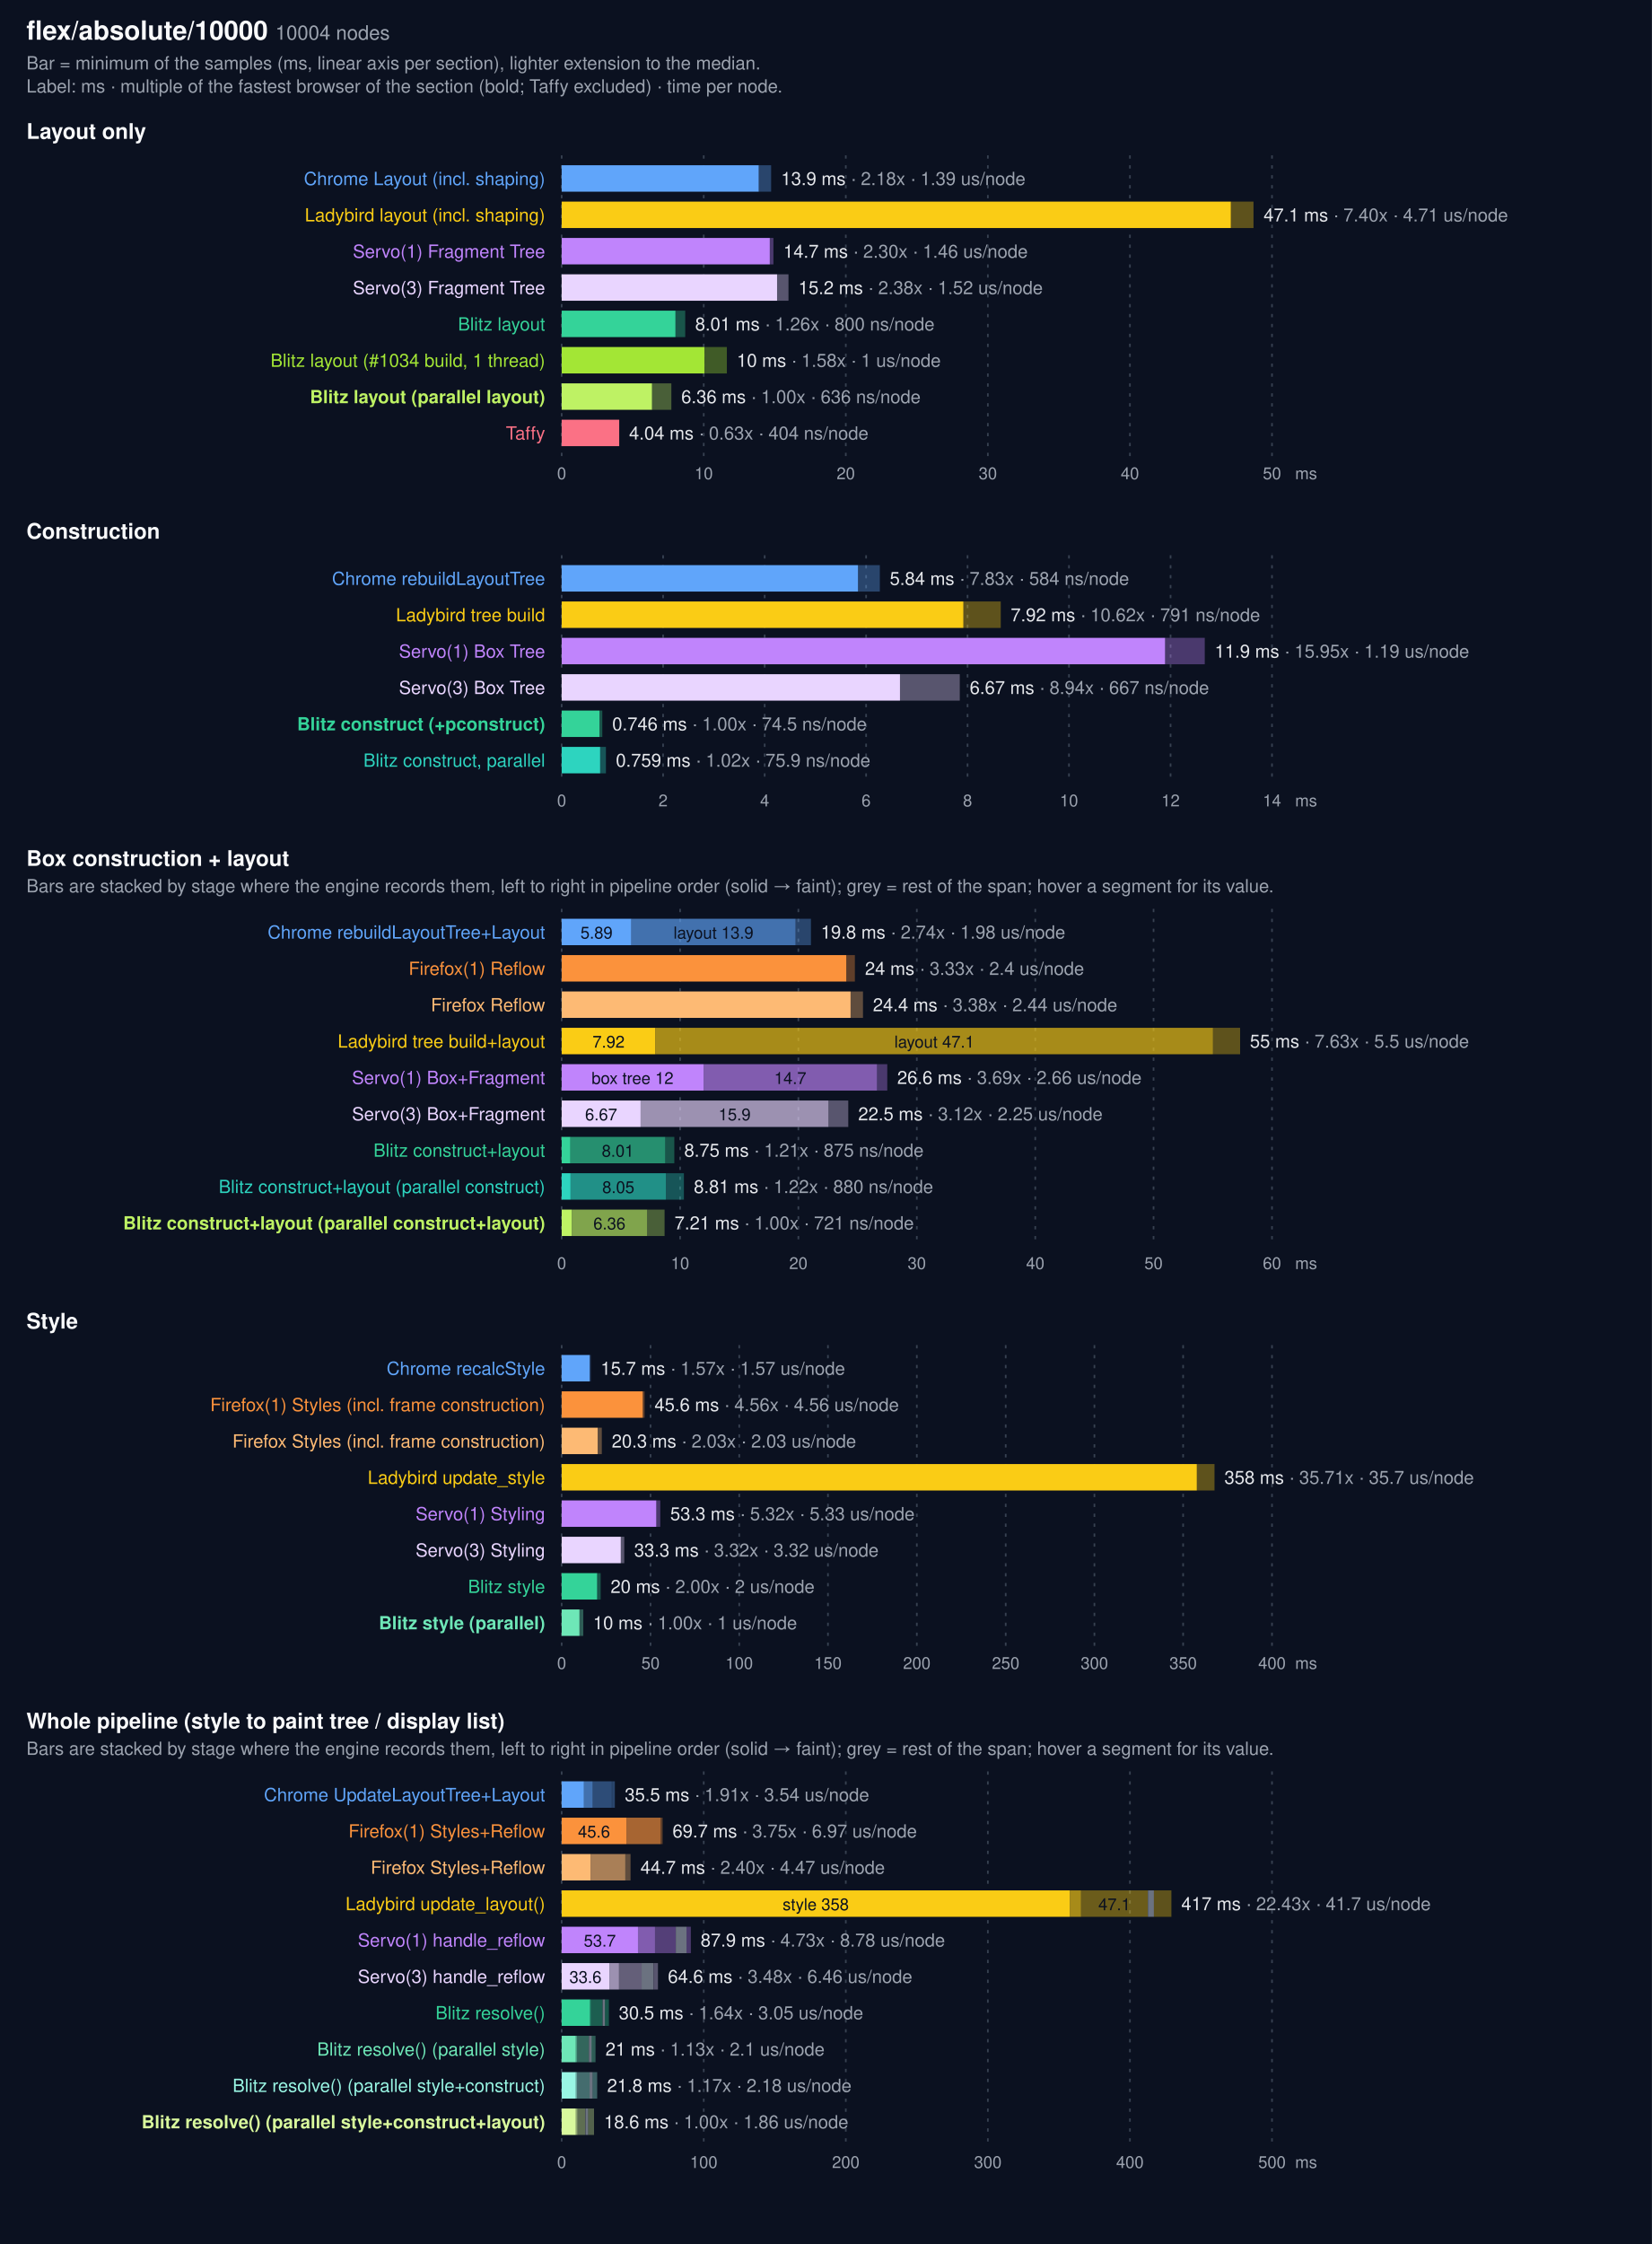
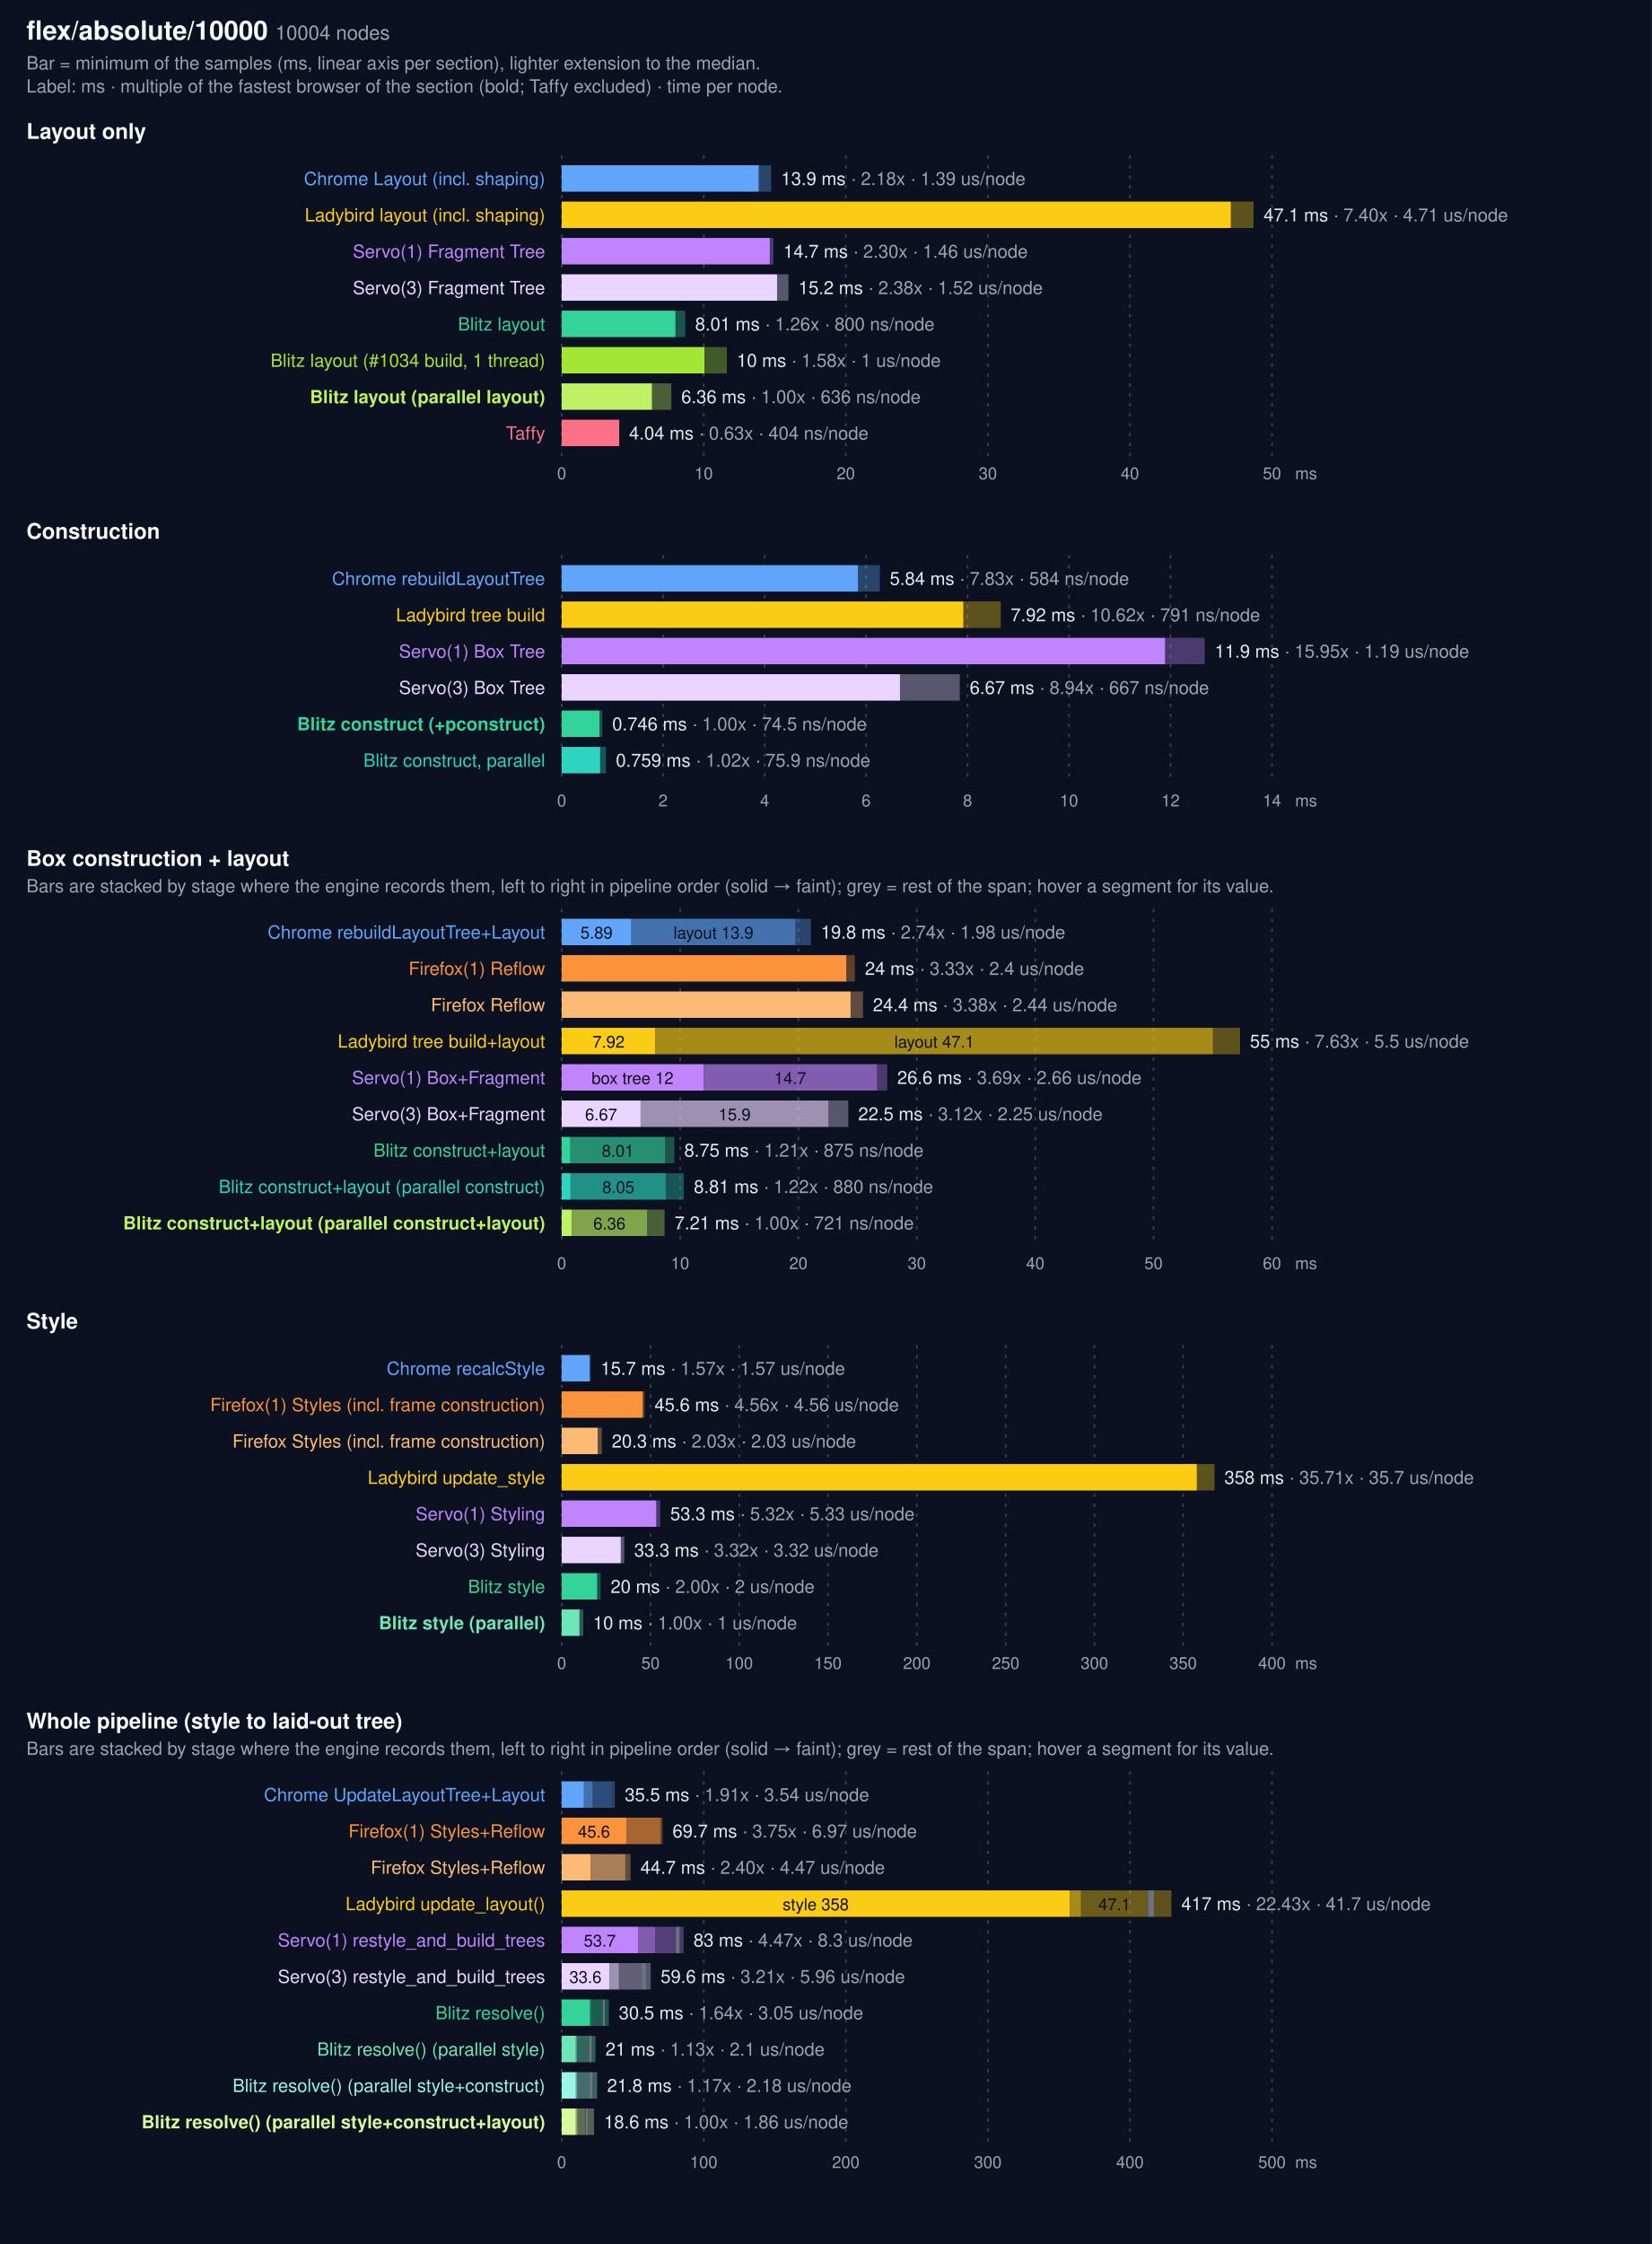
<svg xmlns="http://www.w3.org/2000/svg" width="1000" height="1358" viewBox="0 0 1000 1358" font-family="system-ui, -apple-system, Segoe UI, Helvetica, Arial, sans-serif">
  <rect width="1000" height="1358" fill="#0b1120" />
  <text x="16" y="24" fill="#f9fafb" font-size="16" font-weight="600">flex/absolute/10000 <tspan fill="#9ca3af" font-size="12" font-weight="400">10004 nodes</tspan>
  </text>
  <text x="16" y="42" fill="#9ca3af" font-size="11">Bar = minimum of the samples (ms, linear axis per section), lighter extension to the median.</text>
  <text x="16" y="56" fill="#9ca3af" font-size="11">Label: ms · multiple of the fastest browser of the section (bold; Taffy excluded) · time per node.</text>
  <text x="16" y="84" fill="#f9fafb" font-size="13" font-weight="600">Layout only</text>
  <line x1="340.0" x2="340.0" y1="94" y2="276" stroke="#374151" stroke-dasharray="2 4" />
  <text x="340.0" y="290" fill="#9ca3af" font-size="10" text-anchor="middle">0</text>
  <line x1="426.0" x2="426.0" y1="94" y2="276" stroke="#374151" stroke-dasharray="2 4" />
  <text x="426.0" y="290" fill="#9ca3af" font-size="10" text-anchor="middle">10</text>
  <line x1="512.0" x2="512.0" y1="94" y2="276" stroke="#374151" stroke-dasharray="2 4" />
  <text x="512.0" y="290" fill="#9ca3af" font-size="10" text-anchor="middle">20</text>
  <line x1="598.0" x2="598.0" y1="94" y2="276" stroke="#374151" stroke-dasharray="2 4" />
  <text x="598.0" y="290" fill="#9ca3af" font-size="10" text-anchor="middle">30</text>
  <line x1="684.0" x2="684.0" y1="94" y2="276" stroke="#374151" stroke-dasharray="2 4" />
  <text x="684.0" y="290" fill="#9ca3af" font-size="10" text-anchor="middle">40</text>
  <line x1="770.0" x2="770.0" y1="94" y2="276" stroke="#374151" stroke-dasharray="2 4" />
  <text x="770.0" y="290" fill="#9ca3af" font-size="10" text-anchor="middle">50</text>
  <text x="784" y="290" fill="#9ca3af" font-size="10">ms</text>
  <text x="330" y="112" fill="#60a5fa" font-size="11" text-anchor="end">Chrome Layout (incl. shaping)</text>
  <rect x="340" y="100" width="119.3" height="16" fill="#60a5fa" />
  <rect x="459.3" y="100" width="7.5" height="16" fill="#60a5fa" opacity="0.35" />
  <text x="472.8" y="112" fill="#e5e7eb" font-size="11">13.9 ms <tspan fill="#9ca3af">· 2.18x · 1.39 us/node</tspan>
  </text>
  <text x="330" y="134" fill="#facc15" font-size="11" text-anchor="end">Ladybird layout (incl. shaping)</text>
  <rect x="340" y="122" width="405.1" height="16" fill="#facc15" />
  <rect x="745.1" y="122" width="13.7" height="16" fill="#facc15" opacity="0.35" />
  <text x="764.9" y="134" fill="#e5e7eb" font-size="11">47.1 ms <tspan fill="#9ca3af">· 7.40x · 4.71 us/node</tspan>
  </text>
  <text x="330" y="156" fill="#c084fc" font-size="11" text-anchor="end">Servo(1) Fragment Tree</text>
  <rect x="340" y="144" width="126.0" height="16" fill="#c084fc" />
  <rect x="466.0" y="144" width="2.2" height="16" fill="#c084fc" opacity="0.35" />
  <text x="474.2" y="156" fill="#e5e7eb" font-size="11">14.7 ms <tspan fill="#9ca3af">· 2.30x · 1.46 us/node</tspan>
  </text>
  <text x="330" y="178" fill="#e9d5ff" font-size="11" text-anchor="end">Servo(3) Fragment Tree</text>
  <rect x="340" y="166" width="130.4" height="16" fill="#e9d5ff" />
  <rect x="470.4" y="166" width="6.9" height="16" fill="#e9d5ff" opacity="0.35" />
  <text x="483.3" y="178" fill="#e5e7eb" font-size="11">15.2 ms <tspan fill="#9ca3af">· 2.38x · 1.52 us/node</tspan>
  </text>
  <text x="330" y="200" fill="#34d399" font-size="11" text-anchor="end">Blitz layout</text>
  <rect x="340" y="188" width="68.9" height="16" fill="#34d399" />
  <rect x="408.9" y="188" width="5.9" height="16" fill="#34d399" opacity="0.35" />
  <text x="420.8" y="200" fill="#e5e7eb" font-size="11">8.01 ms <tspan fill="#9ca3af">· 1.26x · 800 ns/node</tspan>
  </text>
  <text x="330" y="222" fill="#a3e635" font-size="11" text-anchor="end">Blitz layout (#1034 build, 1 thread)</text>
  <rect x="340" y="210" width="86.4" height="16" fill="#a3e635" />
  <rect x="426.4" y="210" width="13.6" height="16" fill="#a3e635" opacity="0.35" />
  <text x="446.0" y="222" fill="#e5e7eb" font-size="11">10 ms <tspan fill="#9ca3af">· 1.58x · 1 us/node</tspan>
  </text>
  <text x="330" y="244" fill="#bef264" font-size="11" text-anchor="end" font-weight="700">Blitz layout (parallel layout)</text>
  <rect x="340" y="232" width="54.7" height="16" fill="#bef264" />
  <rect x="394.7" y="232" width="11.7" height="16" fill="#bef264" opacity="0.35" />
  <text x="412.4" y="244" fill="#e5e7eb" font-size="11">6.36 ms <tspan fill="#9ca3af">· 1.00x · 636 ns/node</tspan>
  </text>
  <text x="330" y="266" fill="#fb7185" font-size="11" text-anchor="end">Taffy</text>
  <rect x="340" y="254" width="34.8" height="16" fill="#fb7185" />
  <rect x="374.8" y="254" width="0.1" height="16" fill="#fb7185" opacity="0.35" />
  <text x="380.8" y="266" fill="#e5e7eb" font-size="11">4.04 ms <tspan fill="#9ca3af">· 0.63x · 404 ns/node</tspan>
  </text>
  <text x="16" y="326" fill="#f9fafb" font-size="13" font-weight="600">Construction</text>
  <line x1="340.0" x2="340.0" y1="336" y2="474" stroke="#374151" stroke-dasharray="2 4" />
  <text x="340.0" y="488" fill="#9ca3af" font-size="10" text-anchor="middle">0</text>
  <line x1="401.4" x2="401.4" y1="336" y2="474" stroke="#374151" stroke-dasharray="2 4" />
  <text x="401.4" y="488" fill="#9ca3af" font-size="10" text-anchor="middle">2</text>
  <line x1="462.9" x2="462.9" y1="336" y2="474" stroke="#374151" stroke-dasharray="2 4" />
  <text x="462.9" y="488" fill="#9ca3af" font-size="10" text-anchor="middle">4</text>
  <line x1="524.3" x2="524.3" y1="336" y2="474" stroke="#374151" stroke-dasharray="2 4" />
  <text x="524.3" y="488" fill="#9ca3af" font-size="10" text-anchor="middle">6</text>
  <line x1="585.7" x2="585.7" y1="336" y2="474" stroke="#374151" stroke-dasharray="2 4" />
  <text x="585.7" y="488" fill="#9ca3af" font-size="10" text-anchor="middle">8</text>
  <line x1="647.1" x2="647.1" y1="336" y2="474" stroke="#374151" stroke-dasharray="2 4" />
  <text x="647.1" y="488" fill="#9ca3af" font-size="10" text-anchor="middle">10</text>
  <line x1="708.6" x2="708.6" y1="336" y2="474" stroke="#374151" stroke-dasharray="2 4" />
  <text x="708.6" y="488" fill="#9ca3af" font-size="10" text-anchor="middle">12</text>
  <line x1="770.0" x2="770.0" y1="336" y2="474" stroke="#374151" stroke-dasharray="2 4" />
  <text x="770.0" y="488" fill="#9ca3af" font-size="10" text-anchor="middle">14</text>
  <text x="784" y="488" fill="#9ca3af" font-size="10">ms</text>
  <text x="330" y="354" fill="#60a5fa" font-size="11" text-anchor="end">Chrome rebuildLayoutTree</text>
  <rect x="340" y="342" width="179.4" height="16" fill="#60a5fa" />
  <rect x="519.4" y="342" width="13.2" height="16" fill="#60a5fa" opacity="0.35" />
  <text x="538.6" y="354" fill="#e5e7eb" font-size="11">5.84 ms <tspan fill="#9ca3af">· 7.83x · 584 ns/node</tspan>
  </text>
  <text x="330" y="376" fill="#facc15" font-size="11" text-anchor="end">Ladybird tree build</text>
  <rect x="340" y="364" width="243.2" height="16" fill="#facc15" />
  <rect x="583.2" y="364" width="22.6" height="16" fill="#facc15" opacity="0.35" />
  <text x="611.8" y="376" fill="#e5e7eb" font-size="11">7.92 ms <tspan fill="#9ca3af">· 10.62x · 791 ns/node</tspan>
  </text>
  <text x="330" y="398" fill="#c084fc" font-size="11" text-anchor="end">Servo(1) Box Tree</text>
  <rect x="340" y="386" width="365.3" height="16" fill="#c084fc" />
  <rect x="705.3" y="386" width="24.0" height="16" fill="#c084fc" opacity="0.35" />
  <text x="735.3" y="398" fill="#e5e7eb" font-size="11">11.9 ms <tspan fill="#9ca3af">· 15.95x · 1.19 us/node</tspan>
  </text>
  <text x="330" y="420" fill="#e9d5ff" font-size="11" text-anchor="end">Servo(3) Box Tree</text>
  <rect x="340" y="408" width="204.8" height="16" fill="#e9d5ff" />
  <rect x="544.8" y="408" width="36.2" height="16" fill="#e9d5ff" opacity="0.35" />
  <text x="587.0" y="420" fill="#e5e7eb" font-size="11">6.67 ms <tspan fill="#9ca3af">· 8.94x · 667 ns/node</tspan>
  </text>
  <text x="330" y="442" fill="#34d399" font-size="11" text-anchor="end" font-weight="700">Blitz construct (+pconstruct)</text>
  <rect x="340" y="430" width="22.9" height="16" fill="#34d399" />
  <rect x="362.9" y="430" width="1.7" height="16" fill="#34d399" opacity="0.35" />
  <text x="370.6" y="442" fill="#e5e7eb" font-size="11">0.746 ms <tspan fill="#9ca3af">· 1.00x · 74.5 ns/node</tspan>
  </text>
  <text x="330" y="464" fill="#2dd4bf" font-size="11" text-anchor="end">Blitz construct, parallel</text>
  <rect x="340" y="452" width="23.3" height="16" fill="#2dd4bf" />
  <rect x="363.3" y="452" width="3.5" height="16" fill="#2dd4bf" opacity="0.35" />
  <text x="372.8" y="464" fill="#e5e7eb" font-size="11">0.759 ms <tspan fill="#9ca3af">· 1.02x · 75.9 ns/node</tspan>
  </text>
  <text x="16" y="524" fill="#f9fafb" font-size="13" font-weight="600">Box construction + layout</text>
  <text x="16" y="540" fill="#9ca3af" font-size="11">Bars are stacked by stage where the engine records them, left to right in pipeline order (solid → faint); grey = rest of the span; hover a segment for its value.</text>
  <line x1="340.0" x2="340.0" y1="550" y2="754" stroke="#374151" stroke-dasharray="2 4" />
  <text x="340.0" y="768" fill="#9ca3af" font-size="10" text-anchor="middle">0</text>
  <line x1="411.7" x2="411.7" y1="550" y2="754" stroke="#374151" stroke-dasharray="2 4" />
  <text x="411.7" y="768" fill="#9ca3af" font-size="10" text-anchor="middle">10</text>
  <line x1="483.3" x2="483.3" y1="550" y2="754" stroke="#374151" stroke-dasharray="2 4" />
  <text x="483.3" y="768" fill="#9ca3af" font-size="10" text-anchor="middle">20</text>
  <line x1="555.0" x2="555.0" y1="550" y2="754" stroke="#374151" stroke-dasharray="2 4" />
  <text x="555.0" y="768" fill="#9ca3af" font-size="10" text-anchor="middle">30</text>
  <line x1="626.7" x2="626.7" y1="550" y2="754" stroke="#374151" stroke-dasharray="2 4" />
  <text x="626.7" y="768" fill="#9ca3af" font-size="10" text-anchor="middle">40</text>
  <line x1="698.3" x2="698.3" y1="550" y2="754" stroke="#374151" stroke-dasharray="2 4" />
  <text x="698.3" y="768" fill="#9ca3af" font-size="10" text-anchor="middle">50</text>
  <line x1="770.0" x2="770.0" y1="550" y2="754" stroke="#374151" stroke-dasharray="2 4" />
  <text x="770.0" y="768" fill="#9ca3af" font-size="10" text-anchor="middle">60</text>
  <text x="784" y="768" fill="#9ca3af" font-size="10">ms</text>
  <text x="330" y="568" fill="#60a5fa" font-size="11" text-anchor="end">Chrome rebuildLayoutTree+Layout</text>
  <rect x="340.0" y="556" width="42.2" height="16" fill="#60a5fa" opacity="1.0" />
  <text x="361.1" y="568" fill="#0b1120" font-size="10" text-anchor="middle">5.89</text>
  <rect x="382.2" y="556" width="99.4" height="16" fill="#60a5fa" opacity="0.65" />
  <text x="431.9" y="568" fill="#0b1120" font-size="10" text-anchor="middle">layout 13.9</text>
  <rect x="481.6" y="556" width="9.3" height="16" fill="#60a5fa" opacity="0.35" />
  <text x="496.9" y="568" fill="#e5e7eb" font-size="11">19.8 ms <tspan fill="#9ca3af">· 2.74x · 1.98 us/node</tspan>
  </text>
  <text x="330" y="590" fill="#fb923c" font-size="11" text-anchor="end">Firefox(1) Reflow</text>
  <rect x="340" y="578" width="172.3" height="16" fill="#fb923c" />
  <rect x="512.3" y="578" width="5.2" height="16" fill="#fb923c" opacity="0.35" />
  <text x="523.6" y="590" fill="#e5e7eb" font-size="11">24 ms <tspan fill="#9ca3af">· 3.33x · 2.4 us/node</tspan>
  </text>
  <text x="330" y="612" fill="#fdba74" font-size="11" text-anchor="end">Firefox Reflow</text>
  <rect x="340" y="600" width="174.9" height="16" fill="#fdba74" />
  <rect x="514.9" y="600" width="7.5" height="16" fill="#fdba74" opacity="0.35" />
  <text x="528.4" y="612" fill="#e5e7eb" font-size="11">24.4 ms <tspan fill="#9ca3af">· 3.38x · 2.44 us/node</tspan>
  </text>
  <text x="330" y="634" fill="#facc15" font-size="11" text-anchor="end">Ladybird tree build+layout</text>
  <rect x="340.0" y="622" width="56.7" height="16" fill="#facc15" opacity="1.0" />
  <text x="368.4" y="634" fill="#0b1120" font-size="10" text-anchor="middle">7.92</text>
  <rect x="396.7" y="622" width="337.6" height="16" fill="#facc15" opacity="0.65" />
  <text x="565.6" y="634" fill="#0b1120" font-size="10" text-anchor="middle">layout 47.1</text>
  <rect x="734.4" y="622" width="16.3" height="16" fill="#facc15" opacity="0.35" />
  <text x="756.6" y="634" fill="#e5e7eb" font-size="11">55 ms <tspan fill="#9ca3af">· 7.63x · 5.5 us/node</tspan>
  </text>
  <text x="330" y="656" fill="#c084fc" font-size="11" text-anchor="end">Servo(1) Box+Fragment</text>
  <rect x="340.0" y="644" width="85.9" height="16" fill="#c084fc" opacity="1.0" />
  <text x="382.9" y="656" fill="#0b1120" font-size="10" text-anchor="middle">box tree 12</text>
  <rect x="425.9" y="644" width="105.0" height="16" fill="#c084fc" opacity="0.65" />
  <text x="478.4" y="656" fill="#0b1120" font-size="10" text-anchor="middle">14.7</text>
  <rect x="530.9" y="644" width="6.2" height="16" fill="#c084fc" opacity="0.35" />
  <text x="543.1" y="656" fill="#e5e7eb" font-size="11">26.6 ms <tspan fill="#9ca3af">· 3.69x · 2.66 us/node</tspan>
  </text>
  <text x="330" y="678" fill="#e9d5ff" font-size="11" text-anchor="end">Servo(3) Box+Fragment</text>
  <rect x="340.0" y="666" width="47.8" height="16" fill="#e9d5ff" opacity="1.0" />
  <text x="363.9" y="678" fill="#0b1120" font-size="10" text-anchor="middle">6.67</text>
  <rect x="387.8" y="666" width="113.7" height="16" fill="#e9d5ff" opacity="0.65" />
  <text x="444.7" y="678" fill="#0b1120" font-size="10" text-anchor="middle">15.9</text>
  <rect x="501.5" y="666" width="12.0" height="16" fill="#e9d5ff" opacity="0.35" />
  <text x="519.5" y="678" fill="#e5e7eb" font-size="11">22.5 ms <tspan fill="#9ca3af">· 3.12x · 2.25 us/node</tspan>
  </text>
  <text x="330" y="700" fill="#34d399" font-size="11" text-anchor="end">Blitz construct+layout</text>
  <rect x="340.0" y="688" width="5.3" height="16" fill="#34d399" opacity="1.0" />
  <rect x="345.3" y="688" width="57.4" height="16" fill="#34d399" opacity="0.65" />
  <text x="374.0" y="700" fill="#0b1120" font-size="10" text-anchor="middle">8.01</text>
  <rect x="402.7" y="688" width="5.5" height="16" fill="#34d399" opacity="0.35" />
  <text x="414.2" y="700" fill="#e5e7eb" font-size="11">8.75 ms <tspan fill="#9ca3af">· 1.21x · 875 ns/node</tspan>
  </text>
  <text x="330" y="722" fill="#2dd4bf" font-size="11" text-anchor="end">Blitz construct+layout (parallel construct)</text>
  <rect x="340.0" y="710" width="5.4" height="16" fill="#2dd4bf" opacity="1.0" />
  <rect x="345.4" y="710" width="57.7" height="16" fill="#2dd4bf" opacity="0.65" />
  <text x="374.3" y="722" fill="#0b1120" font-size="10" text-anchor="middle">8.05</text>
  <rect x="403.1" y="710" width="10.9" height="16" fill="#2dd4bf" opacity="0.35" />
  <text x="420.0" y="722" fill="#e5e7eb" font-size="11">8.81 ms <tspan fill="#9ca3af">· 1.22x · 880 ns/node</tspan>
  </text>
  <text x="330" y="744" fill="#bef264" font-size="11" text-anchor="end" font-weight="700">Blitz construct+layout (parallel construct+layout)</text>
  <rect x="340.0" y="732" width="6.1" height="16" fill="#bef264" opacity="1.0" />
  <rect x="346.1" y="732" width="45.6" height="16" fill="#bef264" opacity="0.65" />
  <text x="368.9" y="744" fill="#0b1120" font-size="10" text-anchor="middle">6.36</text>
  <rect x="391.7" y="732" width="10.6" height="16" fill="#bef264" opacity="0.35" />
  <text x="408.3" y="744" fill="#e5e7eb" font-size="11">7.21 ms <tspan fill="#9ca3af">· 1.00x · 721 ns/node</tspan>
  </text>
  <text x="16" y="804" fill="#f9fafb" font-size="13" font-weight="600">Style</text>
  <line x1="340.0" x2="340.0" y1="814" y2="996" stroke="#374151" stroke-dasharray="2 4" />
  <text x="340.0" y="1010" fill="#9ca3af" font-size="10" text-anchor="middle">0</text>
  <line x1="393.8" x2="393.8" y1="814" y2="996" stroke="#374151" stroke-dasharray="2 4" />
  <text x="393.8" y="1010" fill="#9ca3af" font-size="10" text-anchor="middle">50</text>
  <line x1="447.5" x2="447.5" y1="814" y2="996" stroke="#374151" stroke-dasharray="2 4" />
  <text x="447.5" y="1010" fill="#9ca3af" font-size="10" text-anchor="middle">100</text>
  <line x1="501.2" x2="501.2" y1="814" y2="996" stroke="#374151" stroke-dasharray="2 4" />
  <text x="501.2" y="1010" fill="#9ca3af" font-size="10" text-anchor="middle">150</text>
  <line x1="555.0" x2="555.0" y1="814" y2="996" stroke="#374151" stroke-dasharray="2 4" />
  <text x="555.0" y="1010" fill="#9ca3af" font-size="10" text-anchor="middle">200</text>
  <line x1="608.8" x2="608.8" y1="814" y2="996" stroke="#374151" stroke-dasharray="2 4" />
  <text x="608.8" y="1010" fill="#9ca3af" font-size="10" text-anchor="middle">250</text>
  <line x1="662.5" x2="662.5" y1="814" y2="996" stroke="#374151" stroke-dasharray="2 4" />
  <text x="662.5" y="1010" fill="#9ca3af" font-size="10" text-anchor="middle">300</text>
  <line x1="716.2" x2="716.2" y1="814" y2="996" stroke="#374151" stroke-dasharray="2 4" />
  <text x="716.2" y="1010" fill="#9ca3af" font-size="10" text-anchor="middle">350</text>
  <line x1="770.0" x2="770.0" y1="814" y2="996" stroke="#374151" stroke-dasharray="2 4" />
  <text x="770.0" y="1010" fill="#9ca3af" font-size="10" text-anchor="middle">400</text>
  <text x="784" y="1010" fill="#9ca3af" font-size="10">ms</text>
  <text x="330" y="832" fill="#60a5fa" font-size="11" text-anchor="end">Chrome recalcStyle</text>
  <rect x="340" y="820" width="16.9" height="16" fill="#60a5fa" />
  <rect x="356.9" y="820" width="0.7" height="16" fill="#60a5fa" opacity="0.35" />
  <text x="363.6" y="832" fill="#e5e7eb" font-size="11">15.7 ms <tspan fill="#9ca3af">· 1.57x · 1.57 us/node</tspan>
  </text>
  <text x="330" y="854" fill="#fb923c" font-size="11" text-anchor="end">Firefox(1) Styles (incl. frame construction)</text>
  <rect x="340" y="842" width="49.1" height="16" fill="#fb923c" />
  <rect x="389.1" y="842" width="1.1" height="16" fill="#fb923c" opacity="0.35" />
  <text x="396.2" y="854" fill="#e5e7eb" font-size="11">45.6 ms <tspan fill="#9ca3af">· 4.56x · 4.56 us/node</tspan>
  </text>
  <text x="330" y="876" fill="#fdba74" font-size="11" text-anchor="end">Firefox Styles (incl. frame construction)</text>
  <rect x="340" y="864" width="21.8" height="16" fill="#fdba74" />
  <rect x="361.8" y="864" width="2.5" height="16" fill="#fdba74" opacity="0.35" />
  <text x="370.3" y="876" fill="#e5e7eb" font-size="11">20.3 ms <tspan fill="#9ca3af">· 2.03x · 2.03 us/node</tspan>
  </text>
  <text x="330" y="898" fill="#facc15" font-size="11" text-anchor="end">Ladybird update_style</text>
  <rect x="340" y="886" width="384.5" height="16" fill="#facc15" />
  <rect x="724.5" y="886" width="10.7" height="16" fill="#facc15" opacity="0.35" />
  <text x="741.2" y="898" fill="#e5e7eb" font-size="11">358 ms <tspan fill="#9ca3af">· 35.71x · 35.7 us/node</tspan>
  </text>
  <text x="330" y="920" fill="#c084fc" font-size="11" text-anchor="end">Servo(1) Styling</text>
  <rect x="340" y="908" width="57.3" height="16" fill="#c084fc" />
  <rect x="397.3" y="908" width="2.4" height="16" fill="#c084fc" opacity="0.35" />
  <text x="405.7" y="920" fill="#e5e7eb" font-size="11">53.3 ms <tspan fill="#9ca3af">· 5.32x · 5.33 us/node</tspan>
  </text>
  <text x="330" y="942" fill="#e9d5ff" font-size="11" text-anchor="end">Servo(3) Styling</text>
  <rect x="340" y="930" width="35.8" height="16" fill="#e9d5ff" />
  <rect x="375.8" y="930" width="2.1" height="16" fill="#e9d5ff" opacity="0.35" />
  <text x="383.9" y="942" fill="#e5e7eb" font-size="11">33.3 ms <tspan fill="#9ca3af">· 3.32x · 3.32 us/node</tspan>
  </text>
  <text x="330" y="964" fill="#34d399" font-size="11" text-anchor="end">Blitz style</text>
  <rect x="340" y="952" width="21.5" height="16" fill="#34d399" />
  <rect x="361.5" y="952" width="2.1" height="16" fill="#34d399" opacity="0.35" />
  <text x="369.6" y="964" fill="#e5e7eb" font-size="11">20 ms <tspan fill="#9ca3af">· 2.00x · 2 us/node</tspan>
  </text>
  <text x="330" y="986" fill="#6ee7b7" font-size="11" text-anchor="end" font-weight="700">Blitz style (parallel)</text>
  <rect x="340" y="974" width="10.8" height="16" fill="#6ee7b7" />
  <rect x="350.8" y="974" width="2.3" height="16" fill="#6ee7b7" opacity="0.35" />
  <text x="359.0" y="986" fill="#e5e7eb" font-size="11">10 ms <tspan fill="#9ca3af">· 1.00x · 1 us/node</tspan>
  </text>
-   <text x="16" y="1046" fill="#f9fafb" font-size="13" font-weight="600">Whole pipeline (style to paint tree / display list)</text>
+   <text x="16" y="1046" fill="#f9fafb" font-size="13" font-weight="600">Whole pipeline (style to laid-out tree)</text>
  <text x="16" y="1062" fill="#9ca3af" font-size="11">Bars are stacked by stage where the engine records them, left to right in pipeline order (solid → faint); grey = rest of the span; hover a segment for its value.</text>
  <line x1="340.0" x2="340.0" y1="1072" y2="1298" stroke="#374151" stroke-dasharray="2 4" />
  <text x="340.0" y="1312" fill="#9ca3af" font-size="10" text-anchor="middle">0</text>
  <line x1="426.0" x2="426.0" y1="1072" y2="1298" stroke="#374151" stroke-dasharray="2 4" />
  <text x="426.0" y="1312" fill="#9ca3af" font-size="10" text-anchor="middle">100</text>
  <line x1="512.0" x2="512.0" y1="1072" y2="1298" stroke="#374151" stroke-dasharray="2 4" />
  <text x="512.0" y="1312" fill="#9ca3af" font-size="10" text-anchor="middle">200</text>
  <line x1="598.0" x2="598.0" y1="1072" y2="1298" stroke="#374151" stroke-dasharray="2 4" />
  <text x="598.0" y="1312" fill="#9ca3af" font-size="10" text-anchor="middle">300</text>
  <line x1="684.0" x2="684.0" y1="1072" y2="1298" stroke="#374151" stroke-dasharray="2 4" />
  <text x="684.0" y="1312" fill="#9ca3af" font-size="10" text-anchor="middle">400</text>
  <line x1="770.0" x2="770.0" y1="1072" y2="1298" stroke="#374151" stroke-dasharray="2 4" />
  <text x="770.0" y="1312" fill="#9ca3af" font-size="10" text-anchor="middle">500</text>
  <text x="784" y="1312" fill="#9ca3af" font-size="10">ms</text>
  <text x="330" y="1090" fill="#60a5fa" font-size="11" text-anchor="end">Chrome UpdateLayoutTree+Layout</text>
  <rect x="340.0" y="1078" width="13.5" height="16" fill="#60a5fa" opacity="1.0" />
  <rect x="353.5" y="1078" width="5.1" height="16" fill="#60a5fa" opacity="0.65" />
  <rect x="358.5" y="1078" width="11.9" height="16" fill="#60a5fa" opacity="0.4" />
  <rect x="370.5" y="1078" width="0.0" height="16" fill="#6b7280" opacity="1.0" />
  <rect x="370.5" y="1078" width="1.7" height="16" fill="#60a5fa" opacity="0.35" />
  <text x="378.2" y="1090" fill="#e5e7eb" font-size="11">35.5 ms <tspan fill="#9ca3af">· 1.91x · 3.54 us/node</tspan>
  </text>
  <text x="330" y="1112" fill="#fb923c" font-size="11" text-anchor="end">Firefox(1) Styles+Reflow</text>
  <rect x="340.0" y="1100" width="39.2" height="16" fill="#fb923c" opacity="1.0" />
  <text x="359.6" y="1112" fill="#0b1120" font-size="10" text-anchor="middle">45.6</text>
  <rect x="379.2" y="1100" width="20.7" height="16" fill="#fb923c" opacity="0.65" />
  <rect x="399.9" y="1100" width="1.2" height="16" fill="#fb923c" opacity="0.35" />
  <text x="407.1" y="1112" fill="#e5e7eb" font-size="11">69.7 ms <tspan fill="#9ca3af">· 3.75x · 6.97 us/node</tspan>
  </text>
  <text x="330" y="1134" fill="#fdba74" font-size="11" text-anchor="end">Firefox Styles+Reflow</text>
  <rect x="340.0" y="1122" width="17.5" height="16" fill="#fdba74" opacity="1.0" />
  <rect x="357.5" y="1122" width="21.0" height="16" fill="#fdba74" opacity="0.65" />
  <rect x="378.4" y="1122" width="0.0" height="16" fill="#6b7280" opacity="1.0" />
  <rect x="378.4" y="1122" width="3.3" height="16" fill="#fdba74" opacity="0.35" />
  <text x="387.7" y="1134" fill="#e5e7eb" font-size="11">44.7 ms <tspan fill="#9ca3af">· 2.40x · 4.47 us/node</tspan>
  </text>
  <text x="330" y="1156" fill="#facc15" font-size="11" text-anchor="end">Ladybird update_layout()</text>
  <rect x="340.0" y="1144" width="307.6" height="16" fill="#facc15" opacity="1.0" />
  <text x="493.8" y="1156" fill="#0b1120" font-size="10" text-anchor="middle">style 358</text>
  <rect x="647.6" y="1144" width="6.8" height="16" fill="#facc15" opacity="0.65" />
  <rect x="654.4" y="1144" width="40.5" height="16" fill="#facc15" opacity="0.4" />
  <text x="674.6" y="1156" fill="#0b1120" font-size="10" text-anchor="middle">47.1</text>
  <rect x="694.9" y="1144" width="3.6" height="16" fill="#6b7280" opacity="1.0" />
  <rect x="698.5" y="1144" width="10.6" height="16" fill="#facc15" opacity="0.35" />
  <text x="715.1" y="1156" fill="#e5e7eb" font-size="11">417 ms <tspan fill="#9ca3af">· 22.43x · 41.7 us/node</tspan>
  </text>
-   <text x="330" y="1178" fill="#c084fc" font-size="11" text-anchor="end">Servo(1) handle_reflow</text>
+   <text x="330" y="1178" fill="#c084fc" font-size="11" text-anchor="end">Servo(1) restyle_and_build_trees</text>
  <rect x="340.0" y="1166" width="46.2" height="16" fill="#c084fc" opacity="1.0" />
  <text x="363.1" y="1178" fill="#0b1120" font-size="10" text-anchor="middle">53.7</text>
  <rect x="386.2" y="1166" width="10.3" height="16" fill="#c084fc" opacity="0.65" />
  <rect x="396.5" y="1166" width="12.6" height="16" fill="#c084fc" opacity="0.4" />
-   <rect x="409.1" y="1166" width="6.5" height="16" fill="#6b7280" opacity="1.0" />
-   <rect x="415.6" y="1166" width="2.6" height="16" fill="#c084fc" opacity="0.35" />
-   <text x="424.1" y="1178" fill="#e5e7eb" font-size="11">87.9 ms <tspan fill="#9ca3af">· 4.73x · 8.78 us/node</tspan>
-   </text>
-   <text x="330" y="1200" fill="#e9d5ff" font-size="11" text-anchor="end">Servo(3) handle_reflow</text>
+   <rect x="409.1" y="1166" width="2.3" height="16" fill="#6b7280" opacity="1.0" />
+   <rect x="411.4" y="1166" width="2.4" height="16" fill="#c084fc" opacity="0.35" />
+   <text x="419.8" y="1178" fill="#e5e7eb" font-size="11">83 ms <tspan fill="#9ca3af">· 4.47x · 8.3 us/node</tspan>
+   </text>
+   <text x="330" y="1200" fill="#e9d5ff" font-size="11" text-anchor="end">Servo(3) restyle_and_build_trees</text>
  <rect x="340.0" y="1188" width="28.9" height="16" fill="#e9d5ff" opacity="1.0" />
  <text x="354.4" y="1200" fill="#0b1120" font-size="10" text-anchor="middle">33.6</text>
  <rect x="368.9" y="1188" width="5.8" height="16" fill="#e9d5ff" opacity="0.65" />
  <rect x="374.7" y="1188" width="13.7" height="16" fill="#e9d5ff" opacity="0.4" />
-   <rect x="388.4" y="1188" width="7.1" height="16" fill="#6b7280" opacity="1.0" />
-   <rect x="395.6" y="1188" width="2.7" height="16" fill="#e9d5ff" opacity="0.35" />
-   <text x="404.3" y="1200" fill="#e5e7eb" font-size="11">64.6 ms <tspan fill="#9ca3af">· 3.48x · 6.46 us/node</tspan>
+   <rect x="388.4" y="1188" width="2.8" height="16" fill="#6b7280" opacity="1.0" />
+   <rect x="391.2" y="1188" width="2.7" height="16" fill="#e9d5ff" opacity="0.35" />
+   <text x="399.9" y="1200" fill="#e5e7eb" font-size="11">59.6 ms <tspan fill="#9ca3af">· 3.21x · 5.96 us/node</tspan>
  </text>
  <text x="330" y="1222" fill="#34d399" font-size="11" text-anchor="end">Blitz resolve()</text>
  <rect x="340.0" y="1210" width="17.2" height="16" fill="#34d399" opacity="1.0" />
  <rect x="357.2" y="1210" width="0.6" height="16" fill="#34d399" opacity="0.65" />
  <rect x="357.9" y="1210" width="6.9" height="16" fill="#34d399" opacity="0.4" />
  <rect x="364.8" y="1210" width="1.4" height="16" fill="#6b7280" opacity="1.0" />
  <rect x="366.2" y="1210" width="2.4" height="16" fill="#34d399" opacity="0.35" />
  <text x="374.6" y="1222" fill="#e5e7eb" font-size="11">30.5 ms <tspan fill="#9ca3af">· 1.64x · 3.05 us/node</tspan>
  </text>
  <text x="330" y="1244" fill="#6ee7b7" font-size="11" text-anchor="end">Blitz resolve() (parallel style)</text>
  <rect x="340.0" y="1232" width="8.6" height="16" fill="#6ee7b7" opacity="1.0" />
  <rect x="348.6" y="1232" width="0.8" height="16" fill="#6ee7b7" opacity="0.65" />
  <rect x="349.4" y="1232" width="7.1" height="16" fill="#6ee7b7" opacity="0.4" />
  <rect x="356.5" y="1232" width="1.6" height="16" fill="#6b7280" opacity="1.0" />
  <rect x="358.0" y="1232" width="2.5" height="16" fill="#6ee7b7" opacity="0.35" />
  <text x="366.5" y="1244" fill="#e5e7eb" font-size="11">21 ms <tspan fill="#9ca3af">· 1.13x · 2.1 us/node</tspan>
  </text>
  <text x="330" y="1266" fill="#99f6e4" font-size="11" text-anchor="end">Blitz resolve() (parallel style+construct)</text>
  <rect x="340.0" y="1254" width="8.6" height="16" fill="#99f6e4" opacity="1.0" />
  <rect x="348.6" y="1254" width="0.8" height="16" fill="#99f6e4" opacity="0.65" />
  <rect x="349.4" y="1254" width="7.5" height="16" fill="#99f6e4" opacity="0.4" />
  <rect x="356.9" y="1254" width="1.8" height="16" fill="#6b7280" opacity="1.0" />
  <rect x="358.7" y="1254" width="2.8" height="16" fill="#99f6e4" opacity="0.35" />
  <text x="367.5" y="1266" fill="#e5e7eb" font-size="11">21.8 ms <tspan fill="#9ca3af">· 1.17x · 2.18 us/node</tspan>
  </text>
  <text x="330" y="1288" fill="#d9f99d" font-size="11" text-anchor="end" font-weight="700">Blitz resolve() (parallel style+construct+layout)</text>
  <rect x="340.0" y="1276" width="8.6" height="16" fill="#d9f99d" opacity="1.0" />
  <rect x="348.6" y="1276" width="0.9" height="16" fill="#d9f99d" opacity="0.65" />
  <rect x="349.4" y="1276" width="4.9" height="16" fill="#d9f99d" opacity="0.4" />
  <rect x="354.4" y="1276" width="1.6" height="16" fill="#6b7280" opacity="1.0" />
  <rect x="356.0" y="1276" width="3.6" height="16" fill="#d9f99d" opacity="0.35" />
  <text x="365.6" y="1288" fill="#e5e7eb" font-size="11">18.6 ms <tspan fill="#9ca3af">· 1.00x · 1.86 us/node</tspan>
  </text>
</svg>
